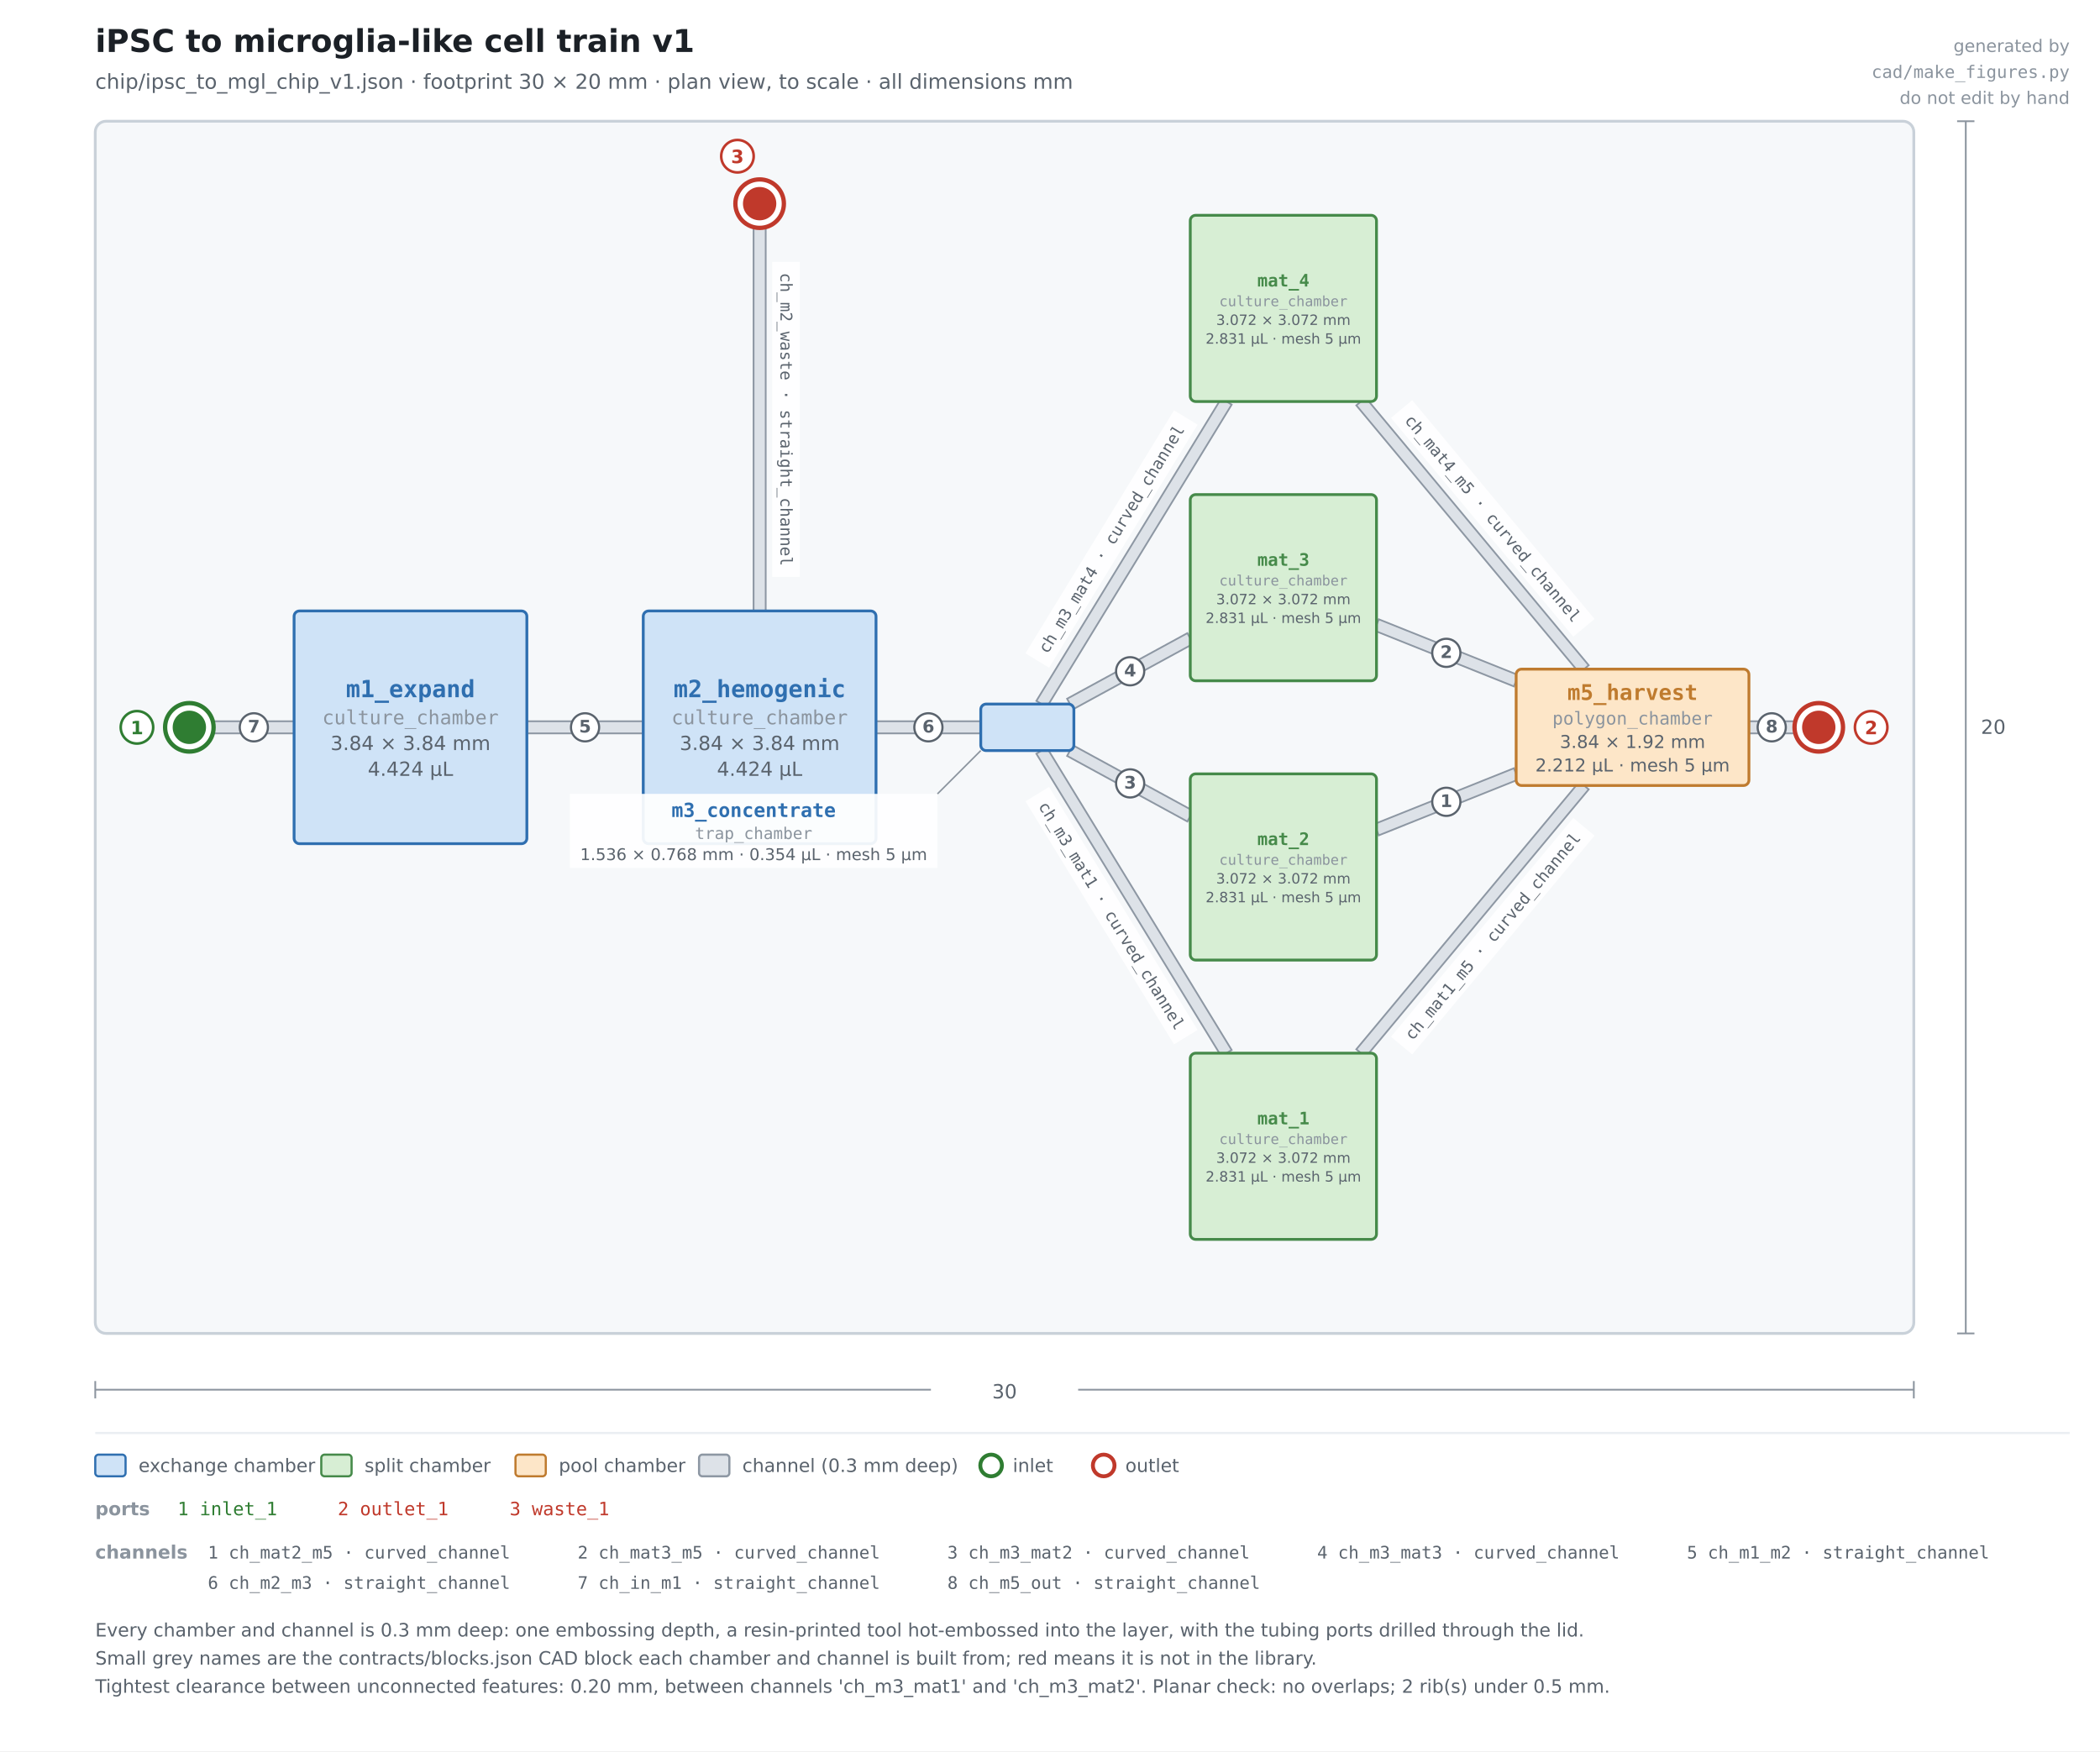
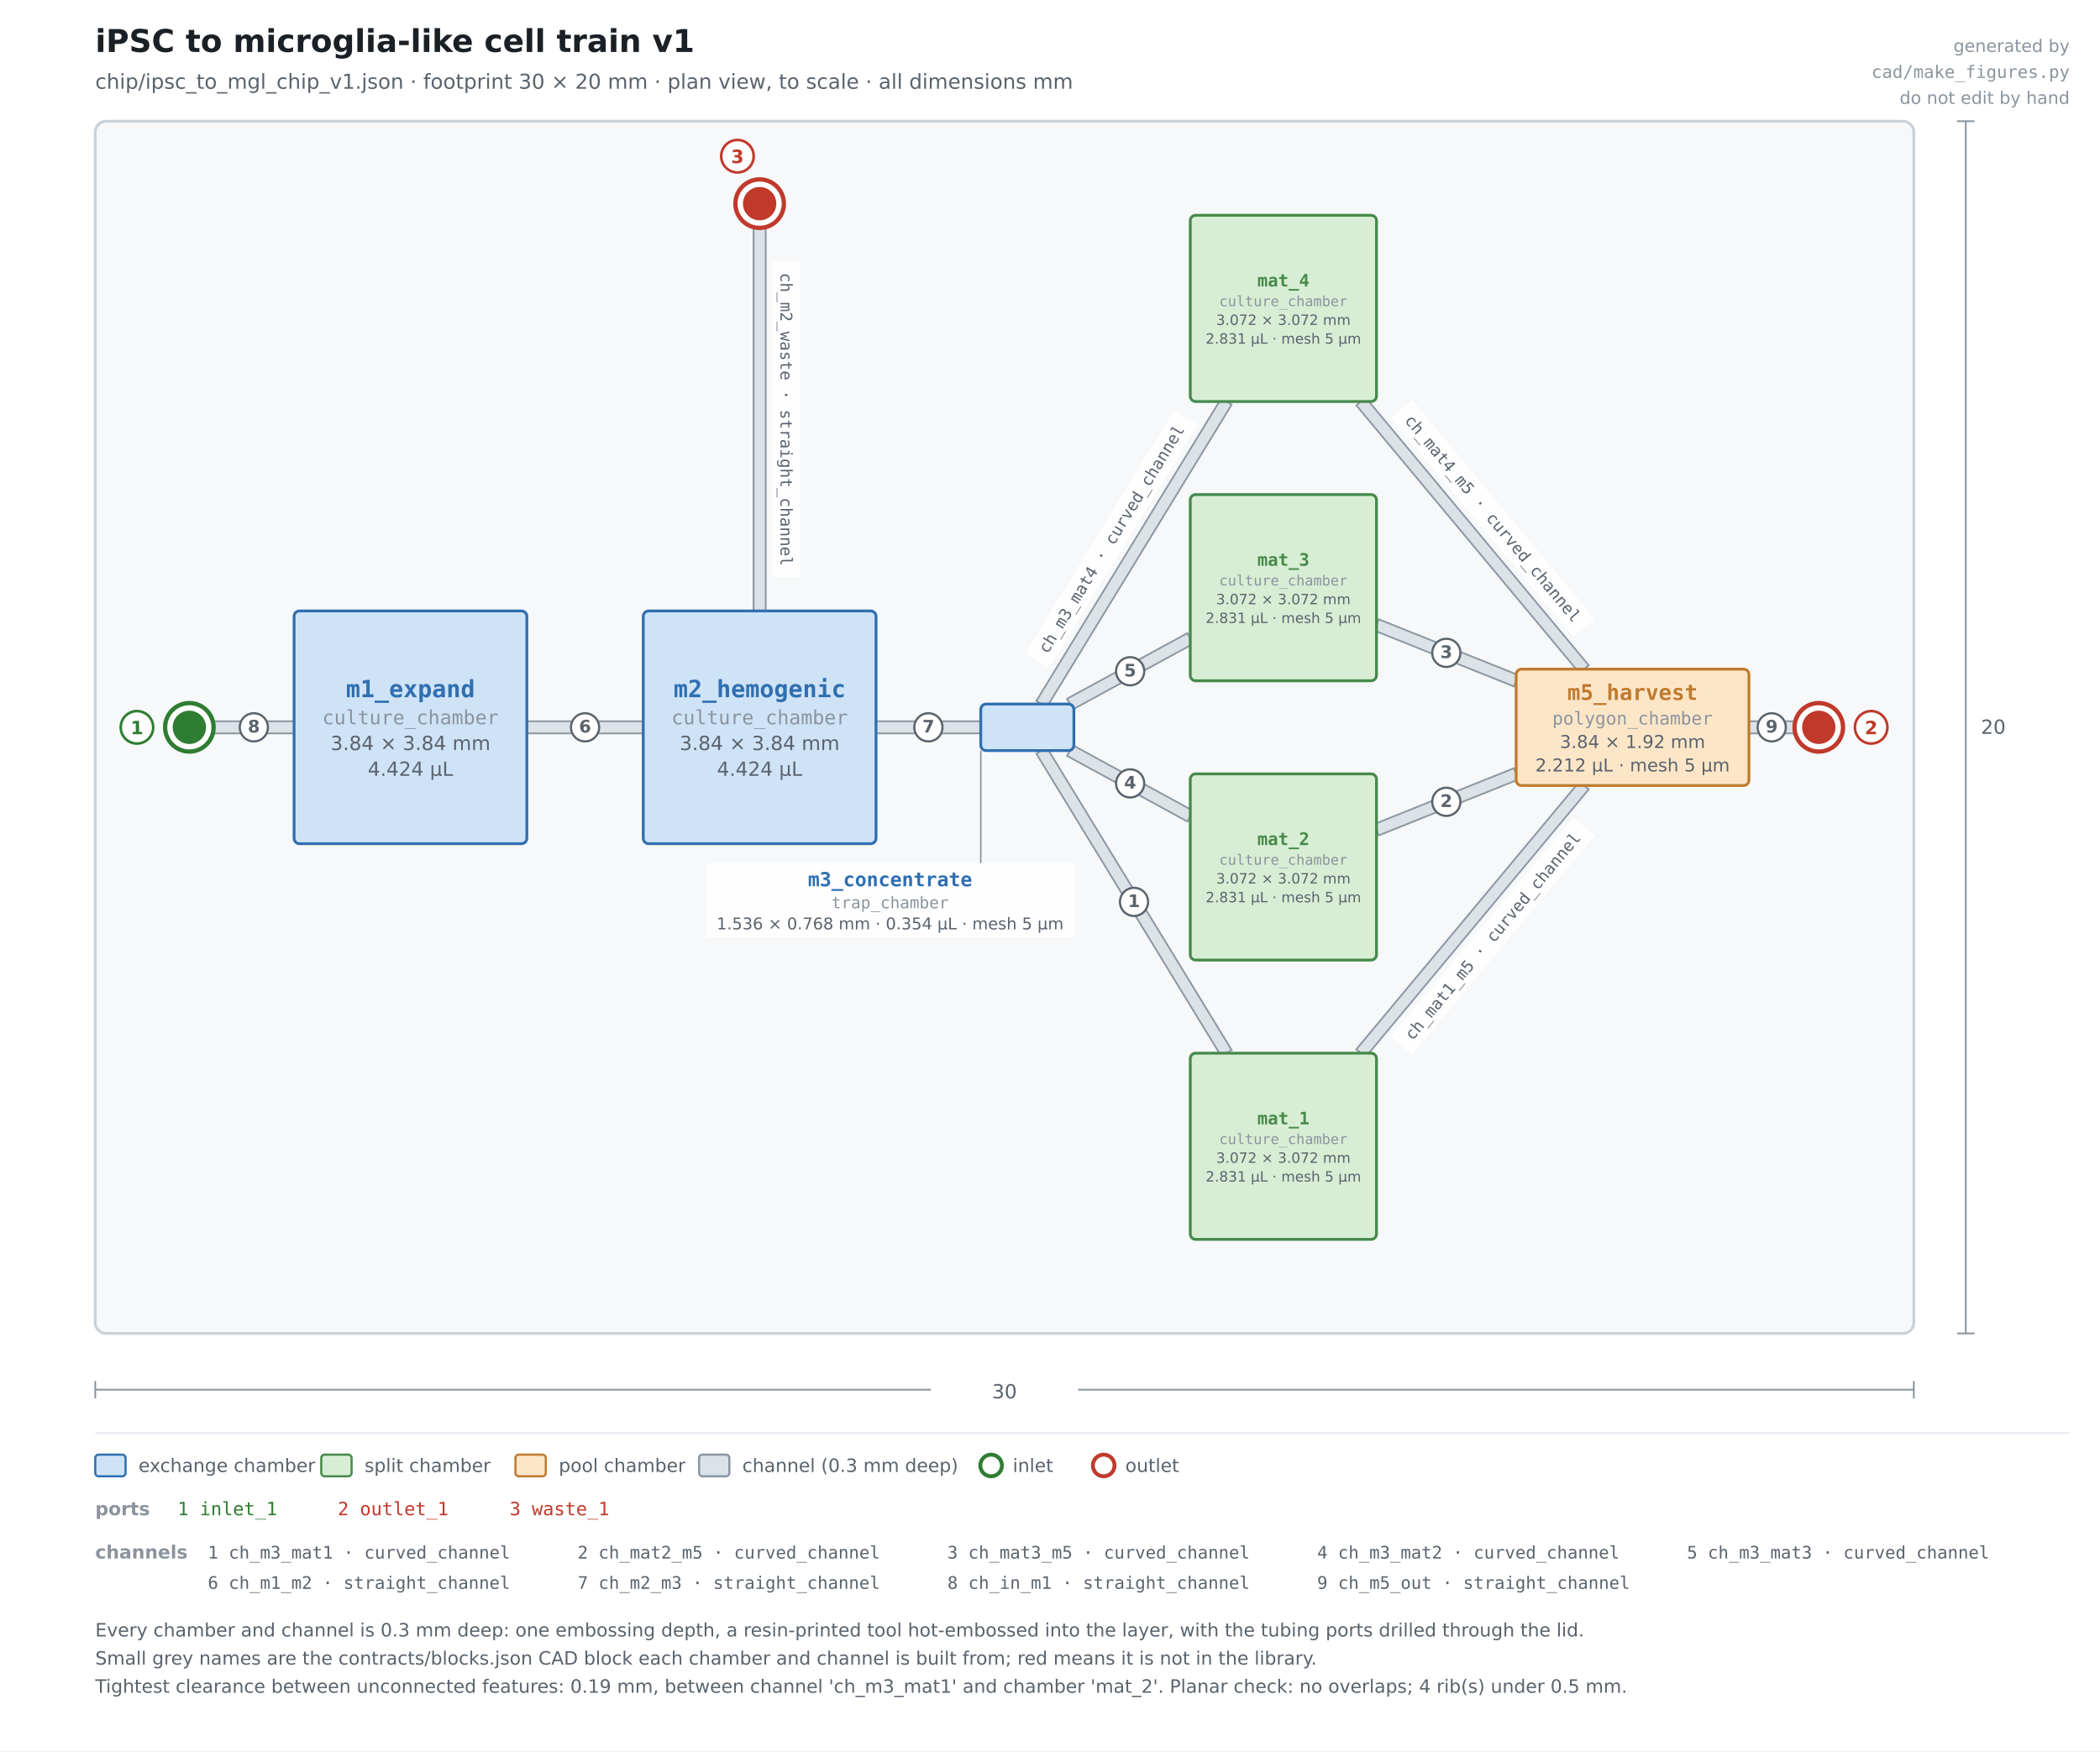
<svg xmlns="http://www.w3.org/2000/svg" width="970" height="809" viewBox="0 0 970 809" role="img" aria-label="ipsc_to_mgl_chip_v1: plan view">
  <rect width="970" height="809" fill="#ffffff" />
  <text x="44" y="24" font-family="DejaVu Sans, Helvetica, Arial, sans-serif" font-size="14.5" fill="#1b2026" text-anchor="start" font-weight="bold">iPSC to microglia-like cell train v1</text>
  <text x="44" y="41" font-family="DejaVu Sans, Helvetica, Arial, sans-serif" font-size="9.5" fill="#5a636d" text-anchor="start">chip/ipsc_to_mgl_chip_v1.json   ·   footprint 30 × 20 mm   ·   plan view, to scale   ·   all dimensions mm</text>
  <text x="956" y="24" font-family="DejaVu Sans, Helvetica, Arial, sans-serif" font-size="8" fill="#8b949e" text-anchor="end">generated by</text>
  <text x="956" y="36" font-family="ui-monospace, SFMono-Regular, Menlo, monospace" font-size="8" fill="#8b949e" text-anchor="end">cad/make_figures.py</text>
  <text x="956" y="48" font-family="DejaVu Sans, Helvetica, Arial, sans-serif" font-size="8" fill="#8b949e" text-anchor="end">do not edit by hand</text>
  <rect x="44" y="56" width="840" height="560" fill="#f6f8fa" stroke="#c9d1d9" stroke-width="1.3" rx="5" />
  <polygon points="98.66,333.2 135.84,333.2 135.84,338.8 98.66,338.8" fill="#dde2e8" stroke="#8d97a3" stroke-width="0.8" />
  <polygon points="243.36,333.2 297.12,333.2 297.12,338.8 243.36,338.8" fill="#dde2e8" stroke="#8d97a3" stroke-width="0.8" />
  <polygon points="404.64,333.2 453.02,333.2 453.02,338.8 404.64,338.8" fill="#dde2e8" stroke="#8d97a3" stroke-width="0.8" />
  <polygon points="483.49,345.29 568.91,485.07 564.13,487.99 478.71,348.21" fill="#dde2e8" stroke="#8d97a3" stroke-width="0.8" />
  <polygon points="495.58,344.29 551.13,374.59 548.45,379.51 492.9,349.21" fill="#dde2e8" stroke="#8d97a3" stroke-width="0.8" />
  <polygon points="492.9,322.79 548.45,292.49 551.13,297.41 495.58,327.71" fill="#dde2e8" stroke="#8d97a3" stroke-width="0.8" />
  <polygon points="478.71,323.79 564.13,184.01 568.91,186.93 483.49,326.71" fill="#dde2e8" stroke="#8d97a3" stroke-width="0.8" />
  <polygon points="626.49,484.74 729.53,361.09 733.83,364.67 630.79,488.32" fill="#dde2e8" stroke="#8d97a3" stroke-width="0.8" />
  <polygon points="634.77,380.71 699.28,354.9 701.36,360.1 636.85,385.91" fill="#dde2e8" stroke="#8d97a3" stroke-width="0.8" />
  <polygon points="636.85,286.09 701.36,311.9 699.28,317.1 634.77,291.29" fill="#dde2e8" stroke="#8d97a3" stroke-width="0.8" />
  <polygon points="630.79,183.68 733.83,307.33 729.53,310.91 626.49,187.26" fill="#dde2e8" stroke="#8d97a3" stroke-width="0.8" />
  <polygon points="807.84,333.2 828.9,333.2 828.9,338.8 807.84,338.8" fill="#dde2e8" stroke="#8d97a3" stroke-width="0.8" />
  <polygon points="348.08,282.24 348.08,105.28 353.68,105.28 353.68,282.24" fill="#dde2e8" stroke="#8d97a3" stroke-width="0.8" />
  <rect x="135.84" y="282.24" width="107.52" height="107.52" fill="#cfe3f7" stroke="#2f6fb0" stroke-width="1.3" rx="2.5" />
  <text x="189.6" y="322.1" font-family="ui-monospace, SFMono-Regular, Menlo, monospace" font-size="11" fill="#2f6fb0" text-anchor="middle" font-weight="bold">m1_expand</text>
  <text x="189.6" y="334.6" font-family="ui-monospace, SFMono-Regular, Menlo, monospace" font-size="9.02" fill="#8b949e" text-anchor="middle">culture_chamber</text>
  <text x="189.6" y="346.51" font-family="DejaVu Sans, Helvetica, Arial, sans-serif" font-size="9.02" fill="#5a636d" text-anchor="middle">3.84 × 3.84 mm</text>
  <text x="189.6" y="358.41" font-family="DejaVu Sans, Helvetica, Arial, sans-serif" font-size="9.02" fill="#5a636d" text-anchor="middle">4.424 µL</text>
  <rect x="297.12" y="282.24" width="107.52" height="107.52" fill="#cfe3f7" stroke="#2f6fb0" stroke-width="1.3" rx="2.5" />
  <text x="350.88" y="322.1" font-family="ui-monospace, SFMono-Regular, Menlo, monospace" font-size="11" fill="#2f6fb0" text-anchor="middle" font-weight="bold">m2_hemogenic</text>
  <text x="350.88" y="334.6" font-family="ui-monospace, SFMono-Regular, Menlo, monospace" font-size="9.02" fill="#8b949e" text-anchor="middle">culture_chamber</text>
  <text x="350.88" y="346.51" font-family="DejaVu Sans, Helvetica, Arial, sans-serif" font-size="9.02" fill="#5a636d" text-anchor="middle">3.84 × 3.84 mm</text>
  <text x="350.88" y="358.41" font-family="DejaVu Sans, Helvetica, Arial, sans-serif" font-size="9.02" fill="#5a636d" text-anchor="middle">4.424 µL</text>
  <rect x="453.02" y="325.25" width="43.01" height="21.5" fill="#cfe3f7" stroke="#2f6fb0" stroke-width="1.3" rx="2.5" />
  <rect x="549.79" y="486.53" width="86.02" height="86.02" fill="#d7eed4" stroke="#468a4a" stroke-width="1.3" rx="2.5" />
  <text x="592.8" y="519.43" font-family="ui-monospace, SFMono-Regular, Menlo, monospace" font-size="8" fill="#468a4a" text-anchor="middle" font-weight="bold">mat_1</text>
  <text x="592.8" y="528.52" font-family="ui-monospace, SFMono-Regular, Menlo, monospace" font-size="6.56" fill="#8b949e" text-anchor="middle">culture_chamber</text>
  <text x="592.8" y="537.18" font-family="DejaVu Sans, Helvetica, Arial, sans-serif" font-size="6.56" fill="#5a636d" text-anchor="middle">3.072 × 3.072 mm</text>
  <text x="592.8" y="545.84" font-family="DejaVu Sans, Helvetica, Arial, sans-serif" font-size="6.56" fill="#5a636d" text-anchor="middle">2.831 µL · mesh 5 µm</text>
  <rect x="549.79" y="357.5" width="86.02" height="86.02" fill="#d7eed4" stroke="#468a4a" stroke-width="1.3" rx="2.5" />
  <text x="592.8" y="390.4" font-family="ui-monospace, SFMono-Regular, Menlo, monospace" font-size="8" fill="#468a4a" text-anchor="middle" font-weight="bold">mat_2</text>
  <text x="592.8" y="399.49" font-family="ui-monospace, SFMono-Regular, Menlo, monospace" font-size="6.56" fill="#8b949e" text-anchor="middle">culture_chamber</text>
  <text x="592.8" y="408.15" font-family="DejaVu Sans, Helvetica, Arial, sans-serif" font-size="6.56" fill="#5a636d" text-anchor="middle">3.072 × 3.072 mm</text>
  <text x="592.8" y="416.81" font-family="DejaVu Sans, Helvetica, Arial, sans-serif" font-size="6.56" fill="#5a636d" text-anchor="middle">2.831 µL · mesh 5 µm</text>
  <rect x="549.79" y="228.48" width="86.02" height="86.02" fill="#d7eed4" stroke="#468a4a" stroke-width="1.3" rx="2.5" />
  <text x="592.8" y="261.38" font-family="ui-monospace, SFMono-Regular, Menlo, monospace" font-size="8" fill="#468a4a" text-anchor="middle" font-weight="bold">mat_3</text>
  <text x="592.8" y="270.47" font-family="ui-monospace, SFMono-Regular, Menlo, monospace" font-size="6.56" fill="#8b949e" text-anchor="middle">culture_chamber</text>
  <text x="592.8" y="279.13" font-family="DejaVu Sans, Helvetica, Arial, sans-serif" font-size="6.56" fill="#5a636d" text-anchor="middle">3.072 × 3.072 mm</text>
  <text x="592.8" y="287.79" font-family="DejaVu Sans, Helvetica, Arial, sans-serif" font-size="6.56" fill="#5a636d" text-anchor="middle">2.831 µL · mesh 5 µm</text>
  <rect x="549.79" y="99.46" width="86.02" height="86.02" fill="#d7eed4" stroke="#468a4a" stroke-width="1.3" rx="2.5" />
  <text x="592.8" y="132.36" font-family="ui-monospace, SFMono-Regular, Menlo, monospace" font-size="8" fill="#468a4a" text-anchor="middle" font-weight="bold">mat_4</text>
  <text x="592.8" y="141.45" font-family="ui-monospace, SFMono-Regular, Menlo, monospace" font-size="6.56" fill="#8b949e" text-anchor="middle">culture_chamber</text>
  <text x="592.8" y="150.11" font-family="DejaVu Sans, Helvetica, Arial, sans-serif" font-size="6.56" fill="#5a636d" text-anchor="middle">3.072 × 3.072 mm</text>
  <text x="592.8" y="158.76" font-family="DejaVu Sans, Helvetica, Arial, sans-serif" font-size="6.56" fill="#5a636d" text-anchor="middle">2.831 µL · mesh 5 µm</text>
  <rect x="700.32" y="309.12" width="107.52" height="53.76" fill="#fde6c8" stroke="#bf7b2f" stroke-width="1.3" rx="2.5" />
  <text x="754.08" y="323.36" font-family="ui-monospace, SFMono-Regular, Menlo, monospace" font-size="10" fill="#bf7b2f" text-anchor="middle" font-weight="bold">m5_harvest</text>
  <text x="754.08" y="334.73" font-family="ui-monospace, SFMono-Regular, Menlo, monospace" font-size="8.2" fill="#8b949e" text-anchor="middle">polygon_chamber</text>
  <text x="754.08" y="345.55" font-family="DejaVu Sans, Helvetica, Arial, sans-serif" font-size="8.2" fill="#5a636d" text-anchor="middle">3.84 × 1.92 mm</text>
  <text x="754.08" y="356.38" font-family="DejaVu Sans, Helvetica, Arial, sans-serif" font-size="8.2" fill="#5a636d" text-anchor="middle">2.212 µL · mesh 5 µm</text>
-   <line x1="433.02" y1="366.75" x2="453.02" y2="346.75" stroke="#8b949e" stroke-width="0.7" />
-   <rect x="263.22" y="366.75" width="169.8" height="34.2" fill="#ffffff" stroke="none" opacity="0.92" />
-   <text x="348.12" y="377.43" font-family="ui-monospace, SFMono-Regular, Menlo, monospace" font-size="9" fill="#2f6fb0" text-anchor="middle" font-weight="bold">m3_concentrate</text>
-   <text x="348.12" y="387.6" font-family="ui-monospace, SFMono-Regular, Menlo, monospace" font-size="7.5" fill="#8b949e" text-anchor="middle">trap_chamber</text>
-   <text x="348.12" y="397.35" font-family="DejaVu Sans, Helvetica, Arial, sans-serif" font-size="7.5" fill="#5a636d" text-anchor="middle">1.536 × 0.768 mm · 0.354 µL · mesh 5 µm</text>
+   <line x1="453.02" y1="398.75" x2="453.02" y2="346.75" stroke="#8b949e" stroke-width="0.7" />
+   <rect x="326.23" y="398.75" width="169.8" height="34.2" fill="#ffffff" stroke="none" opacity="0.92" />
+   <text x="411.13" y="409.43" font-family="ui-monospace, SFMono-Regular, Menlo, monospace" font-size="9" fill="#2f6fb0" text-anchor="middle" font-weight="bold">m3_concentrate</text>
+   <text x="411.13" y="419.6" font-family="ui-monospace, SFMono-Regular, Menlo, monospace" font-size="7.5" fill="#8b949e" text-anchor="middle">trap_chamber</text>
+   <text x="411.13" y="429.35" font-family="DejaVu Sans, Helvetica, Arial, sans-serif" font-size="7.5" fill="#5a636d" text-anchor="middle">1.536 × 0.768 mm · 0.354 µL · mesh 5 µm</text>
  <polygon points="369.43,121.01 369.43,266.51 356.68,266.51 356.68,121.01" fill="#ffffff" stroke="none" opacity="0.92" />
  <text x="363.06" y="196.31" font-family="ui-monospace, SFMono-Regular, Menlo, monospace" font-size="7.5" fill="#5a636d" text-anchor="middle" transform="rotate(90 363.06 193.76)">ch_m2_waste · straight_channel</text>
  <polygon points="473.68,301.81 542.28,189.56 553.16,196.21 484.56,308.46" fill="#ffffff" stroke="none" opacity="0.92" />
  <text x="513.42" y="251.56" font-family="ui-monospace, SFMono-Regular, Menlo, monospace" font-size="7.5" fill="#5a636d" text-anchor="middle" transform="rotate(-58.57 513.42 249.01)">ch_m3_mat4 · curved_channel</text>
-   <polygon points="484.56,363.54 553.16,475.79 542.28,482.44 473.68,370.19" fill="#ffffff" stroke="none" opacity="0.92" />
-   <text x="513.42" y="425.54" font-family="ui-monospace, SFMono-Regular, Menlo, monospace" font-size="7.5" fill="#5a636d" text-anchor="middle" transform="rotate(58.57 513.42 422.99)">ch_m3_mat1 · curved_channel</text>
  <polygon points="652.3,184.89 736.52,285.95 726.72,294.11 642.51,193.05" fill="#ffffff" stroke="none" opacity="0.92" />
  <text x="689.51" y="242.05" font-family="ui-monospace, SFMono-Regular, Menlo, monospace" font-size="7.5" fill="#5a636d" text-anchor="middle" transform="rotate(50.19 689.51 239.5)">ch_mat4_m5 · curved_channel</text>
  <polygon points="642.51,478.95 726.72,377.89 736.52,386.05 652.3,487.11" fill="#ffffff" stroke="none" opacity="0.92" />
  <text x="689.51" y="435.05" font-family="ui-monospace, SFMono-Regular, Menlo, monospace" font-size="7.5" fill="#5a636d" text-anchor="middle" transform="rotate(-50.19 689.51 432.5)">ch_mat1_m5 · curved_channel</text>
  <circle cx="87.46" cy="336" r="11.2" fill="#ffffff" stroke="#2f7d32" stroke-width="2" />
  <circle cx="87.46" cy="336" r="7.7" fill="#2f7d32" stroke="none" />
  <circle cx="63.26" cy="336" r="7.5" fill="#ffffff" stroke="#2f7d32" stroke-width="1.2" />
  <text x="63.26" y="339.2" font-family="DejaVu Sans, Helvetica, Arial, sans-serif" font-size="8.5" fill="#2f7d32" text-anchor="middle" font-weight="bold">1</text>
  <circle cx="840.1" cy="336" r="11.2" fill="#ffffff" stroke="#c0392b" stroke-width="2" />
  <circle cx="840.1" cy="336" r="7.7" fill="#c0392b" stroke="none" />
  <circle cx="864.3" cy="336" r="7.5" fill="#ffffff" stroke="#c0392b" stroke-width="1.2" />
  <text x="864.3" y="339.2" font-family="DejaVu Sans, Helvetica, Arial, sans-serif" font-size="8.5" fill="#c0392b" text-anchor="middle" font-weight="bold">2</text>
  <circle cx="350.88" cy="94.08" r="11.2" fill="#ffffff" stroke="#c0392b" stroke-width="2" />
  <circle cx="350.88" cy="94.08" r="7.7" fill="#c0392b" stroke="none" />
  <circle cx="340.63" cy="72.16" r="7.5" fill="#ffffff" stroke="#c0392b" stroke-width="1.2" />
  <text x="340.63" y="75.36" font-family="DejaVu Sans, Helvetica, Arial, sans-serif" font-size="8.5" fill="#c0392b" text-anchor="middle" font-weight="bold">3</text>
+   <circle cx="523.81" cy="416.64" r="6.5" fill="#ffffff" stroke="#5a636d" stroke-width="1" />
+   <text x="523.81" y="419.04" font-family="DejaVu Sans, Helvetica, Arial, sans-serif" font-size="8" fill="#5a636d" text-anchor="middle" font-weight="bold">1</text>
  <circle cx="668.06" cy="370.41" r="6.5" fill="#ffffff" stroke="#5a636d" stroke-width="1" />
-   <text x="668.06" y="372.81" font-family="DejaVu Sans, Helvetica, Arial, sans-serif" font-size="8" fill="#5a636d" text-anchor="middle" font-weight="bold">1</text>
+   <text x="668.06" y="372.81" font-family="DejaVu Sans, Helvetica, Arial, sans-serif" font-size="8" fill="#5a636d" text-anchor="middle" font-weight="bold">2</text>
  <circle cx="668.06" cy="301.59" r="6.5" fill="#ffffff" stroke="#5a636d" stroke-width="1" />
-   <text x="668.06" y="303.99" font-family="DejaVu Sans, Helvetica, Arial, sans-serif" font-size="8" fill="#5a636d" text-anchor="middle" font-weight="bold">2</text>
+   <text x="668.06" y="303.99" font-family="DejaVu Sans, Helvetica, Arial, sans-serif" font-size="8" fill="#5a636d" text-anchor="middle" font-weight="bold">3</text>
  <circle cx="522.02" cy="361.9" r="6.5" fill="#ffffff" stroke="#5a636d" stroke-width="1" />
-   <text x="522.02" y="364.3" font-family="DejaVu Sans, Helvetica, Arial, sans-serif" font-size="8" fill="#5a636d" text-anchor="middle" font-weight="bold">3</text>
+   <text x="522.02" y="364.3" font-family="DejaVu Sans, Helvetica, Arial, sans-serif" font-size="8" fill="#5a636d" text-anchor="middle" font-weight="bold">4</text>
  <circle cx="522.02" cy="310.1" r="6.5" fill="#ffffff" stroke="#5a636d" stroke-width="1" />
-   <text x="522.02" y="312.5" font-family="DejaVu Sans, Helvetica, Arial, sans-serif" font-size="8" fill="#5a636d" text-anchor="middle" font-weight="bold">4</text>
+   <text x="522.02" y="312.5" font-family="DejaVu Sans, Helvetica, Arial, sans-serif" font-size="8" fill="#5a636d" text-anchor="middle" font-weight="bold">5</text>
  <circle cx="270.24" cy="336" r="6.5" fill="#ffffff" stroke="#5a636d" stroke-width="1" />
-   <text x="270.24" y="338.4" font-family="DejaVu Sans, Helvetica, Arial, sans-serif" font-size="8" fill="#5a636d" text-anchor="middle" font-weight="bold">5</text>
+   <text x="270.24" y="338.4" font-family="DejaVu Sans, Helvetica, Arial, sans-serif" font-size="8" fill="#5a636d" text-anchor="middle" font-weight="bold">6</text>
  <circle cx="428.83" cy="336" r="6.5" fill="#ffffff" stroke="#5a636d" stroke-width="1" />
-   <text x="428.83" y="338.4" font-family="DejaVu Sans, Helvetica, Arial, sans-serif" font-size="8" fill="#5a636d" text-anchor="middle" font-weight="bold">6</text>
+   <text x="428.83" y="338.4" font-family="DejaVu Sans, Helvetica, Arial, sans-serif" font-size="8" fill="#5a636d" text-anchor="middle" font-weight="bold">7</text>
  <circle cx="117.25" cy="336" r="6.5" fill="#ffffff" stroke="#5a636d" stroke-width="1" />
-   <text x="117.25" y="338.4" font-family="DejaVu Sans, Helvetica, Arial, sans-serif" font-size="8" fill="#5a636d" text-anchor="middle" font-weight="bold">7</text>
+   <text x="117.25" y="338.4" font-family="DejaVu Sans, Helvetica, Arial, sans-serif" font-size="8" fill="#5a636d" text-anchor="middle" font-weight="bold">8</text>
  <circle cx="818.37" cy="336" r="6.5" fill="#ffffff" stroke="#5a636d" stroke-width="1" />
-   <text x="818.37" y="338.4" font-family="DejaVu Sans, Helvetica, Arial, sans-serif" font-size="8" fill="#5a636d" text-anchor="middle" font-weight="bold">8</text>
+   <text x="818.37" y="338.4" font-family="DejaVu Sans, Helvetica, Arial, sans-serif" font-size="8" fill="#5a636d" text-anchor="middle" font-weight="bold">9</text>
  <line x1="44" y1="642" x2="884" y2="642" stroke="#8b949e" stroke-width="0.8" />
  <line x1="44" y1="638" x2="44" y2="646" stroke="#8b949e" stroke-width="0.8" />
  <line x1="884" y1="638" x2="884" y2="646" stroke="#8b949e" stroke-width="0.8" />
  <rect x="430" y="635" width="68" height="14" fill="#ffffff" stroke="none" />
  <text x="464" y="646" font-family="DejaVu Sans, Helvetica, Arial, sans-serif" font-size="9" fill="#5a636d" text-anchor="middle">30</text>
  <line x1="908" y1="56" x2="908" y2="616" stroke="#8b949e" stroke-width="0.8" />
  <line x1="904" y1="56" x2="912" y2="56" stroke="#8b949e" stroke-width="0.8" />
  <line x1="904" y1="616" x2="912" y2="616" stroke="#8b949e" stroke-width="0.8" />
  <text x="915" y="339" font-family="DejaVu Sans, Helvetica, Arial, sans-serif" font-size="9" fill="#5a636d" text-anchor="start">20</text>
  <line x1="44" y1="662" x2="956" y2="662" stroke="#eaeef2" stroke-width="1" />
  <rect x="44" y="672" width="14" height="10" fill="#cfe3f7" stroke="#2f6fb0" stroke-width="1" rx="1.5" />
  <text x="64" y="680" font-family="DejaVu Sans, Helvetica, Arial, sans-serif" font-size="8.5" fill="#5a636d" text-anchor="start">exchange chamber</text>
  <rect x="148.4" y="672" width="14" height="10" fill="#d7eed4" stroke="#468a4a" stroke-width="1" rx="1.5" />
  <text x="168.4" y="680" font-family="DejaVu Sans, Helvetica, Arial, sans-serif" font-size="8.5" fill="#5a636d" text-anchor="start">split chamber</text>
  <rect x="238.1" y="672" width="14" height="10" fill="#fde6c8" stroke="#bf7b2f" stroke-width="1" rx="1.5" />
  <text x="258.1" y="680" font-family="DejaVu Sans, Helvetica, Arial, sans-serif" font-size="8.5" fill="#5a636d" text-anchor="start">pool chamber</text>
  <rect x="322.9" y="672" width="14" height="10" fill="#dde2e8" stroke="#8d97a3" stroke-width="1" rx="1.5" />
  <text x="342.9" y="680" font-family="DejaVu Sans, Helvetica, Arial, sans-serif" font-size="8.5" fill="#5a636d" text-anchor="start">channel (0.3 mm deep)</text>
  <circle cx="457.8" cy="677" r="5" fill="#ffffff" stroke="#2f7d32" stroke-width="1.8" />
  <text x="467.8" y="680" font-family="DejaVu Sans, Helvetica, Arial, sans-serif" font-size="8.5" fill="#5a636d" text-anchor="start">inlet</text>
  <circle cx="509.8" cy="677" r="5" fill="#ffffff" stroke="#c0392b" stroke-width="1.8" />
  <text x="519.8" y="680" font-family="DejaVu Sans, Helvetica, Arial, sans-serif" font-size="8.5" fill="#5a636d" text-anchor="start">outlet</text>
  <text x="44" y="700" font-family="DejaVu Sans, Helvetica, Arial, sans-serif" font-size="8.5" fill="#8b949e" text-anchor="start" font-weight="bold">ports</text>
  <text x="82" y="700" font-family="ui-monospace, SFMono-Regular, Menlo, monospace" font-size="8.5" fill="#2f7d32" text-anchor="start">1  inlet_1</text>
  <text x="156" y="700" font-family="ui-monospace, SFMono-Regular, Menlo, monospace" font-size="8.5" fill="#c0392b" text-anchor="start">2  outlet_1</text>
  <text x="235.4" y="700" font-family="ui-monospace, SFMono-Regular, Menlo, monospace" font-size="8.5" fill="#c0392b" text-anchor="start">3  waste_1</text>
  <text x="44" y="720" font-family="DejaVu Sans, Helvetica, Arial, sans-serif" font-size="8.5" fill="#8b949e" text-anchor="start" font-weight="bold">channels</text>
-   <text x="96" y="720" font-family="ui-monospace, SFMono-Regular, Menlo, monospace" font-size="8" fill="#5a636d" text-anchor="start">1  ch_mat2_m5 · curved_channel</text>
-   <text x="266.8" y="720" font-family="ui-monospace, SFMono-Regular, Menlo, monospace" font-size="8" fill="#5a636d" text-anchor="start">2  ch_mat3_m5 · curved_channel</text>
-   <text x="437.6" y="720" font-family="ui-monospace, SFMono-Regular, Menlo, monospace" font-size="8" fill="#5a636d" text-anchor="start">3  ch_m3_mat2 · curved_channel</text>
-   <text x="608.4" y="720" font-family="ui-monospace, SFMono-Regular, Menlo, monospace" font-size="8" fill="#5a636d" text-anchor="start">4  ch_m3_mat3 · curved_channel</text>
-   <text x="779.2" y="720" font-family="ui-monospace, SFMono-Regular, Menlo, monospace" font-size="8" fill="#5a636d" text-anchor="start">5  ch_m1_m2 · straight_channel</text>
-   <text x="96" y="734" font-family="ui-monospace, SFMono-Regular, Menlo, monospace" font-size="8" fill="#5a636d" text-anchor="start">6  ch_m2_m3 · straight_channel</text>
-   <text x="266.8" y="734" font-family="ui-monospace, SFMono-Regular, Menlo, monospace" font-size="8" fill="#5a636d" text-anchor="start">7  ch_in_m1 · straight_channel</text>
-   <text x="437.6" y="734" font-family="ui-monospace, SFMono-Regular, Menlo, monospace" font-size="8" fill="#5a636d" text-anchor="start">8  ch_m5_out · straight_channel</text>
+   <text x="96" y="720" font-family="ui-monospace, SFMono-Regular, Menlo, monospace" font-size="8" fill="#5a636d" text-anchor="start">1  ch_m3_mat1 · curved_channel</text>
+   <text x="266.8" y="720" font-family="ui-monospace, SFMono-Regular, Menlo, monospace" font-size="8" fill="#5a636d" text-anchor="start">2  ch_mat2_m5 · curved_channel</text>
+   <text x="437.6" y="720" font-family="ui-monospace, SFMono-Regular, Menlo, monospace" font-size="8" fill="#5a636d" text-anchor="start">3  ch_mat3_m5 · curved_channel</text>
+   <text x="608.4" y="720" font-family="ui-monospace, SFMono-Regular, Menlo, monospace" font-size="8" fill="#5a636d" text-anchor="start">4  ch_m3_mat2 · curved_channel</text>
+   <text x="779.2" y="720" font-family="ui-monospace, SFMono-Regular, Menlo, monospace" font-size="8" fill="#5a636d" text-anchor="start">5  ch_m3_mat3 · curved_channel</text>
+   <text x="96" y="734" font-family="ui-monospace, SFMono-Regular, Menlo, monospace" font-size="8" fill="#5a636d" text-anchor="start">6  ch_m1_m2 · straight_channel</text>
+   <text x="266.8" y="734" font-family="ui-monospace, SFMono-Regular, Menlo, monospace" font-size="8" fill="#5a636d" text-anchor="start">7  ch_m2_m3 · straight_channel</text>
+   <text x="437.6" y="734" font-family="ui-monospace, SFMono-Regular, Menlo, monospace" font-size="8" fill="#5a636d" text-anchor="start">8  ch_in_m1 · straight_channel</text>
+   <text x="608.4" y="734" font-family="ui-monospace, SFMono-Regular, Menlo, monospace" font-size="8" fill="#5a636d" text-anchor="start">9  ch_m5_out · straight_channel</text>
  <text x="44" y="756" font-family="DejaVu Sans, Helvetica, Arial, sans-serif" font-size="8.5" fill="#5a636d" text-anchor="start">Every chamber and channel is 0.3 mm deep: one embossing depth, a resin-printed tool hot-embossed into the layer, with the tubing ports drilled through the lid.</text>
  <text x="44" y="769" font-family="DejaVu Sans, Helvetica, Arial, sans-serif" font-size="8.5" fill="#5a636d" text-anchor="start">Small grey names are the contracts/blocks.json CAD block each chamber and channel is built from; red means it is not in the library.</text>
-   <text x="44" y="782" font-family="DejaVu Sans, Helvetica, Arial, sans-serif" font-size="8.5" fill="#5a636d" text-anchor="start">Tightest clearance between unconnected features: 0.20 mm, between channels 'ch_m3_mat1' and 'ch_m3_mat2'. Planar check: no overlaps; 2 rib(s) under 0.5 mm.</text>
+   <text x="44" y="782" font-family="DejaVu Sans, Helvetica, Arial, sans-serif" font-size="8.5" fill="#5a636d" text-anchor="start">Tightest clearance between unconnected features: 0.19 mm, between channel 'ch_m3_mat1' and chamber 'mat_2'. Planar check: no overlaps; 4 rib(s) under 0.5 mm.</text>
</svg>
